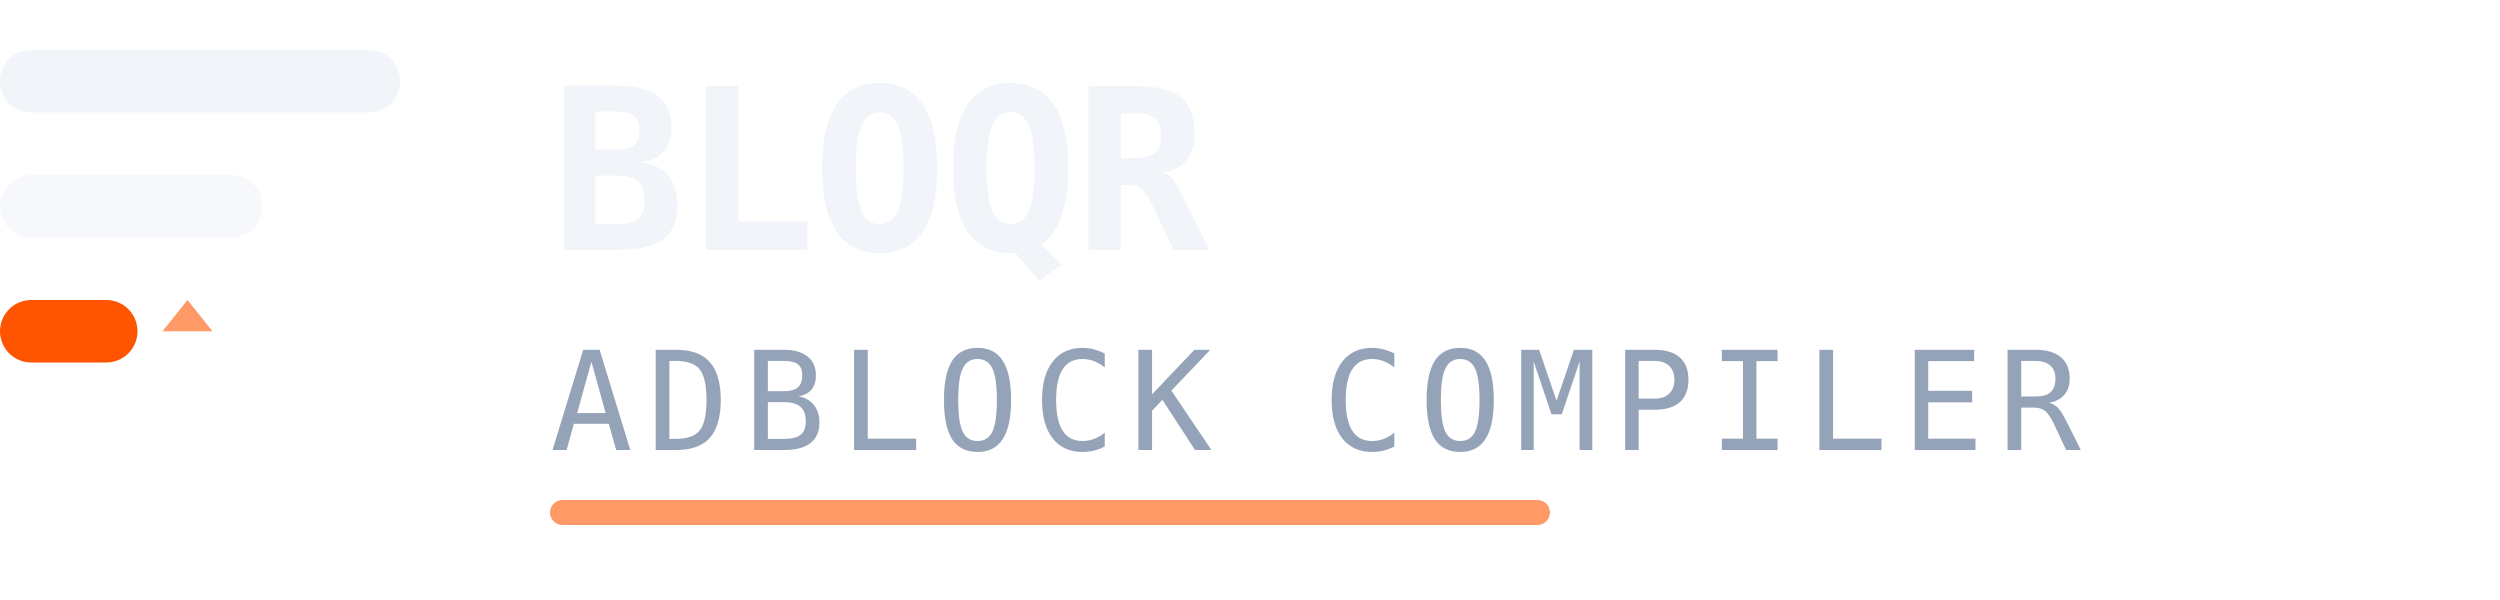
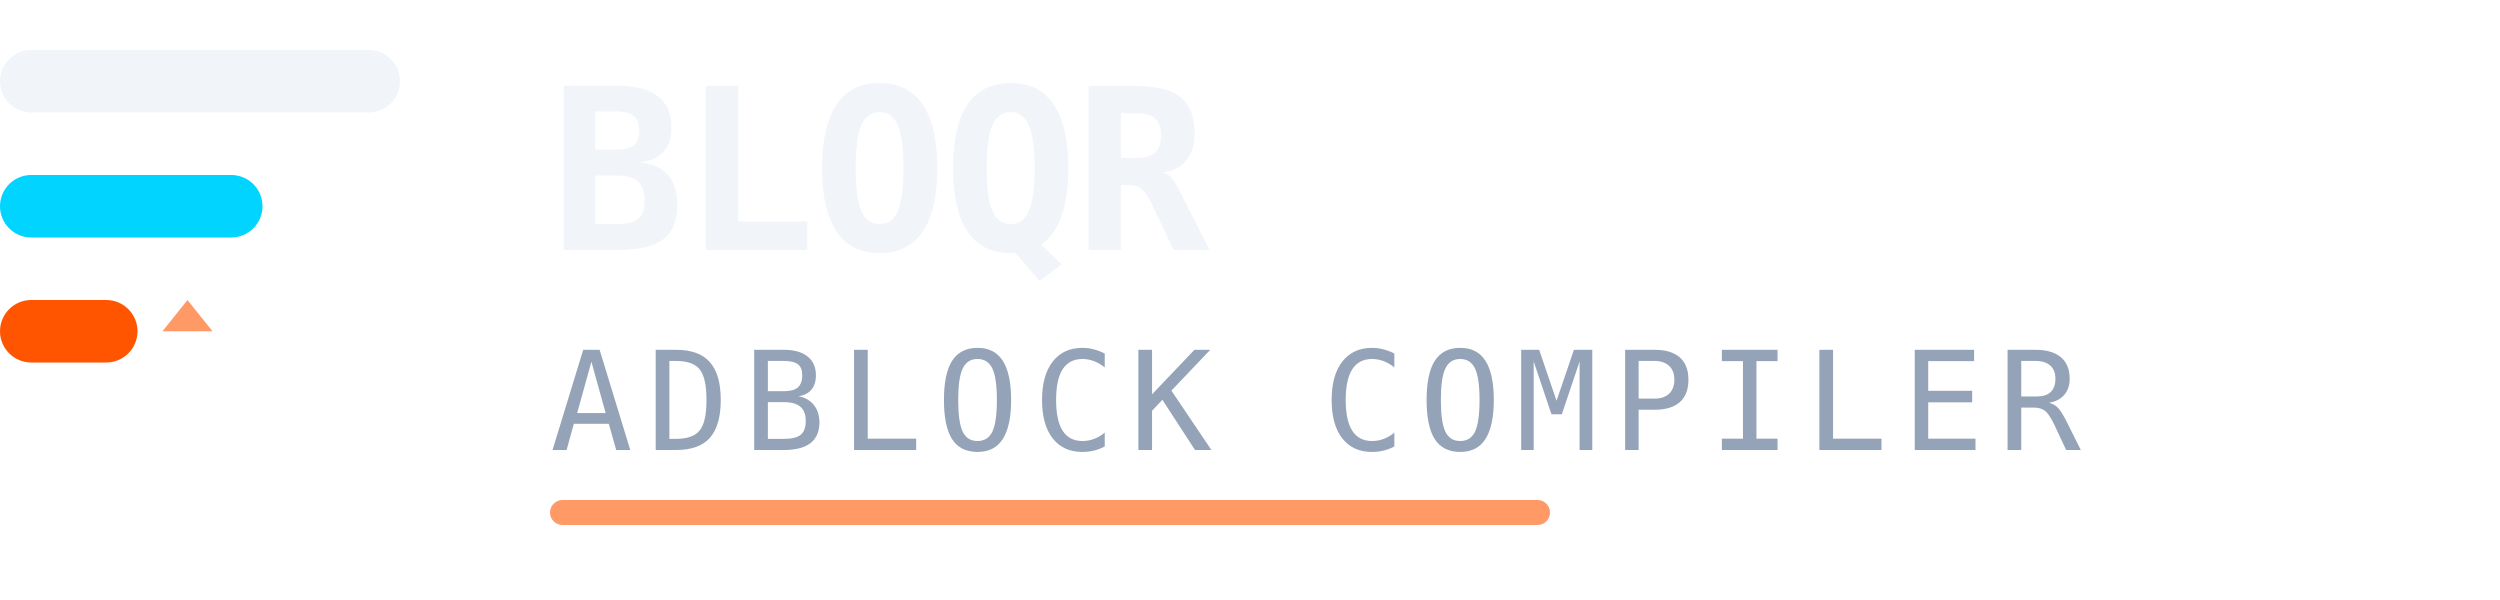
<svg xmlns="http://www.w3.org/2000/svg" viewBox="0 0 200 48" fill="none">
  <g>
    <rect x="0" y="4" width="32" height="5" rx="2.5" fill="#F1F5F9" />
-     <rect x="0" y="14" width="21" height="5" rx="2.5" fill="#F1F5F9" opacity="0.65" />
+     <rect x="0" y="14" width="21" height="5" rx="2.5" fill="#00D4FF" />
    <rect x="0" y="24" width="11" height="5" rx="2.5" fill="#FF5500" />
    <path d="M13 26.5 L17 26.5 L15 24 Z" fill="#FF5500" opacity="0.6" />
  </g>
  <text x="44" y="20" font-family="'Space Grotesk', 'JetBrains Mono', monospace" font-size="18" font-weight="800" letter-spacing="-0.02em" fill="#F1F5F9">BLOQR</text>
  <text x="44" y="36" font-family="'Space Grotesk', 'JetBrains Mono', monospace" font-size="11" font-weight="400" letter-spacing="0.1em" fill="#94A3B8">ADBLOCK COMPILER</text>
  <rect x="44" y="40" width="80" height="2" rx="1" fill="#FF5500" opacity="0.6" />
</svg>
